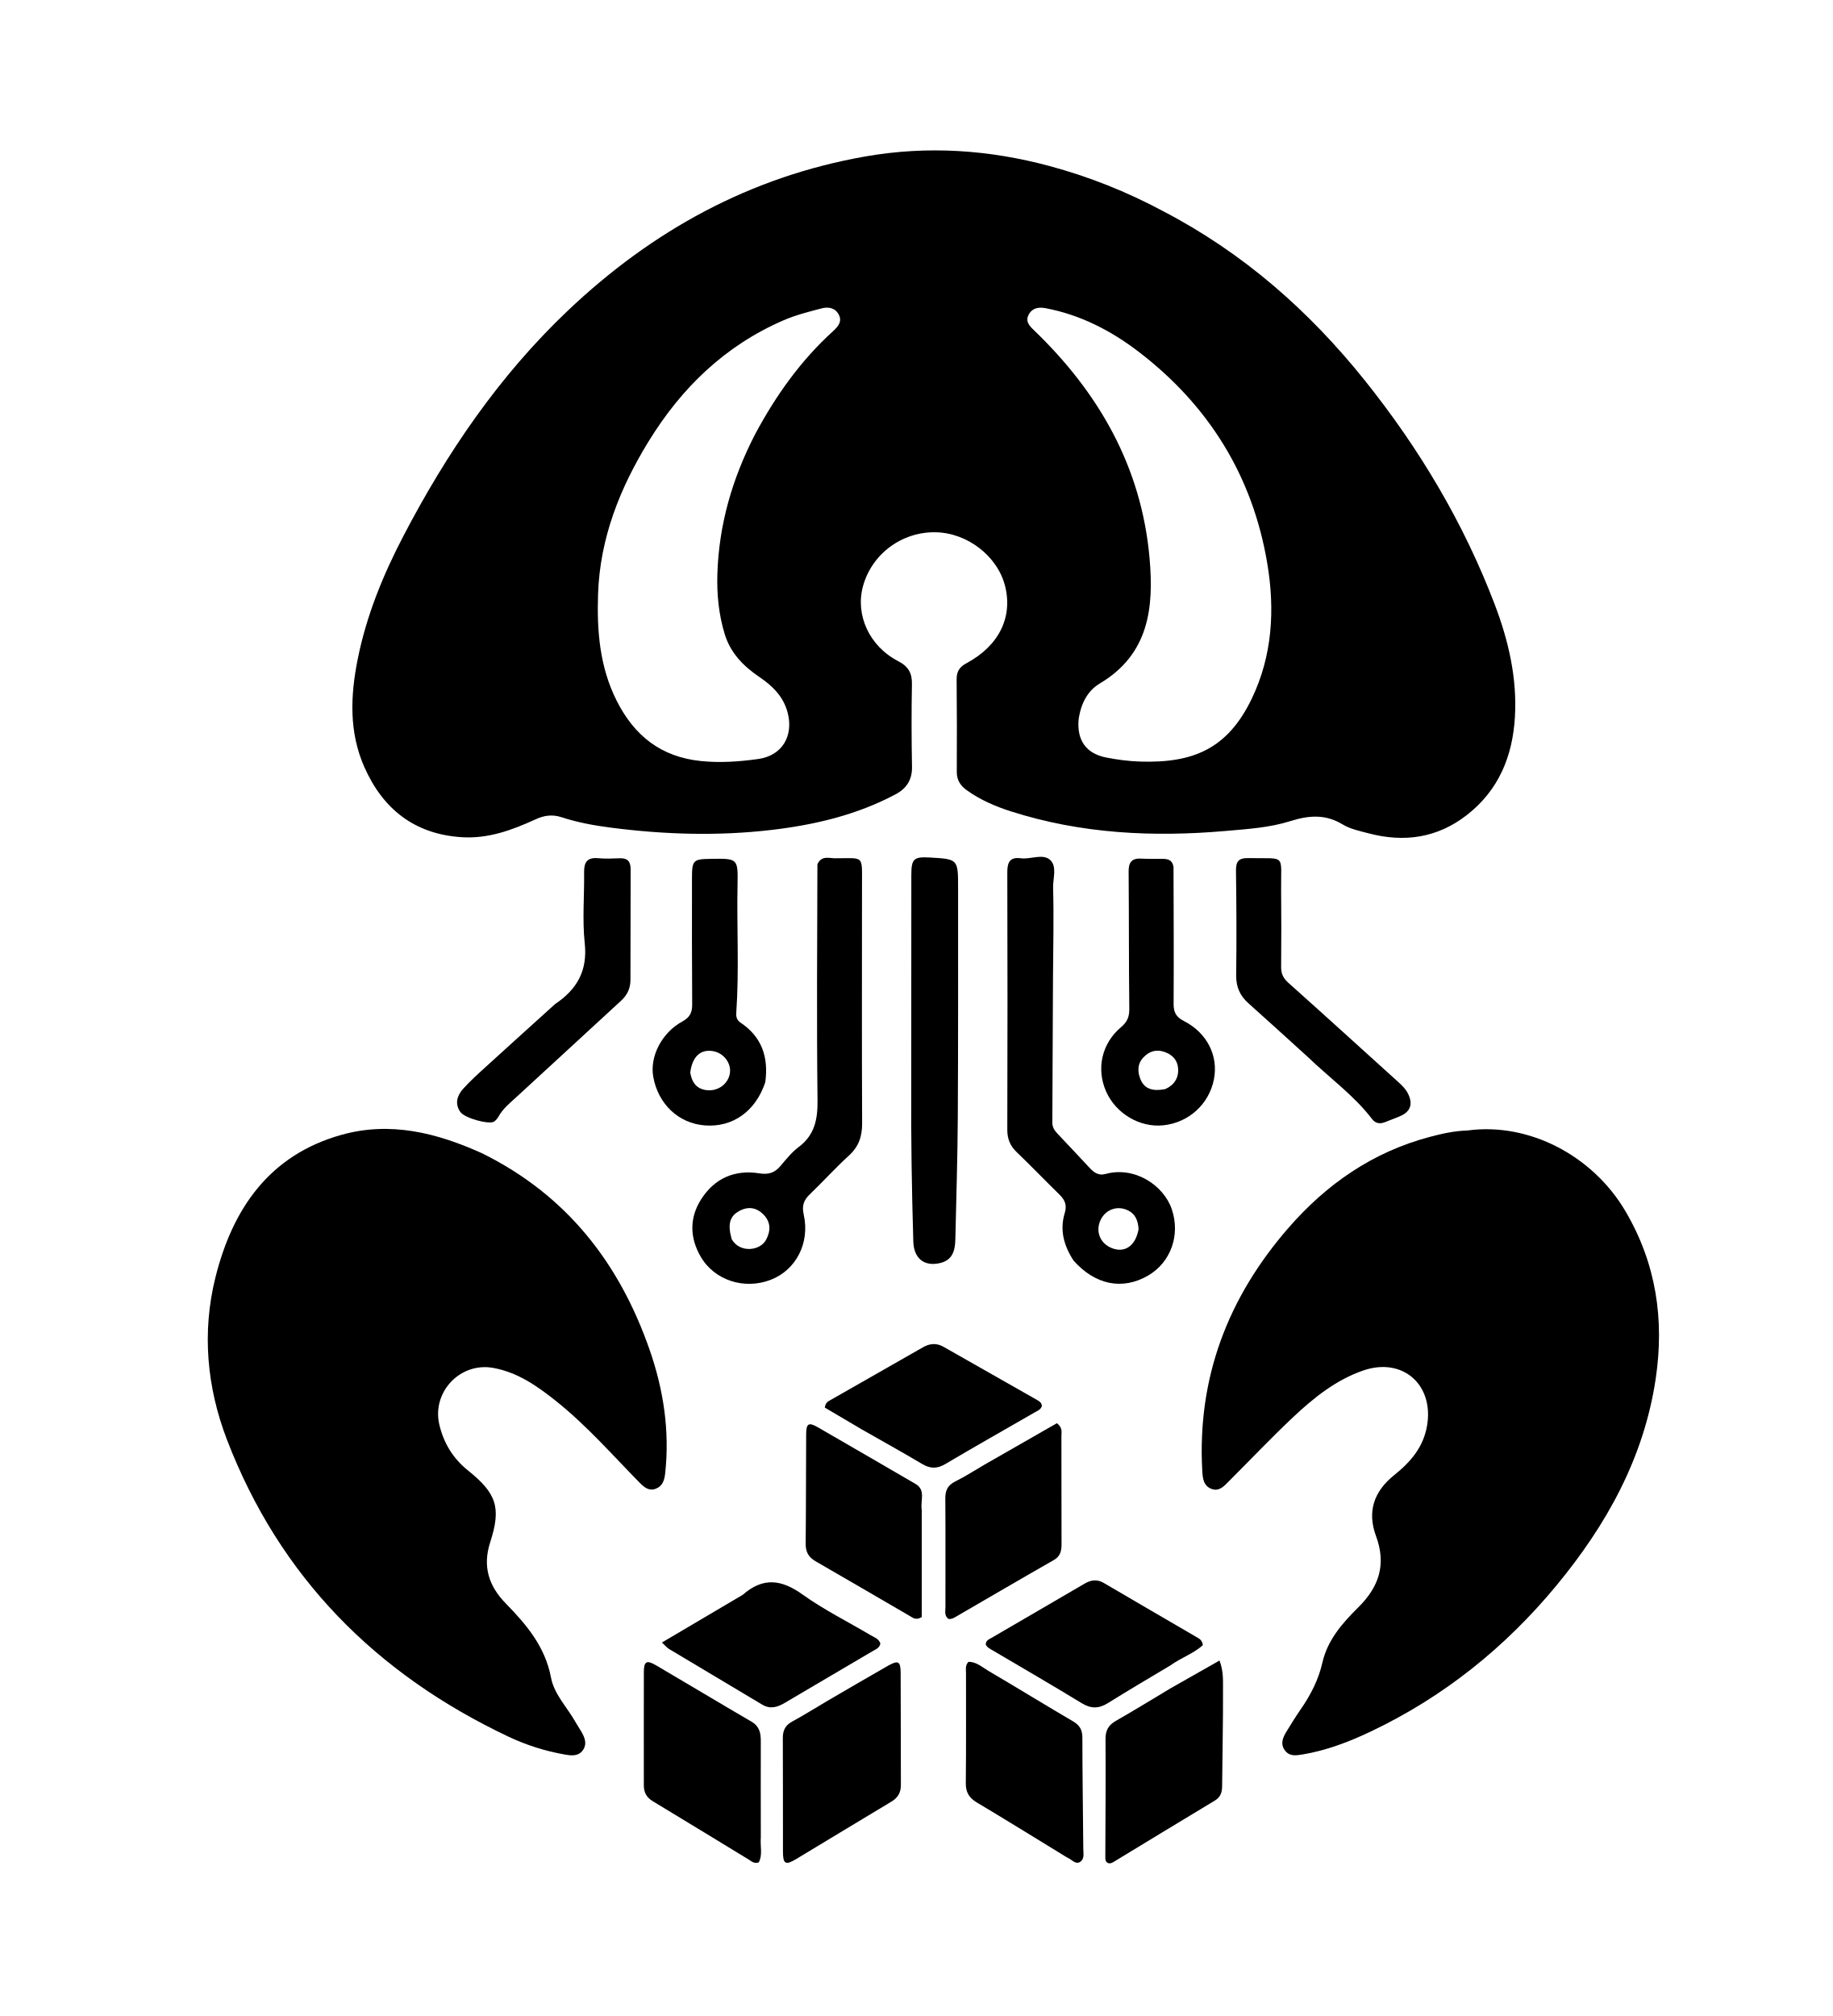
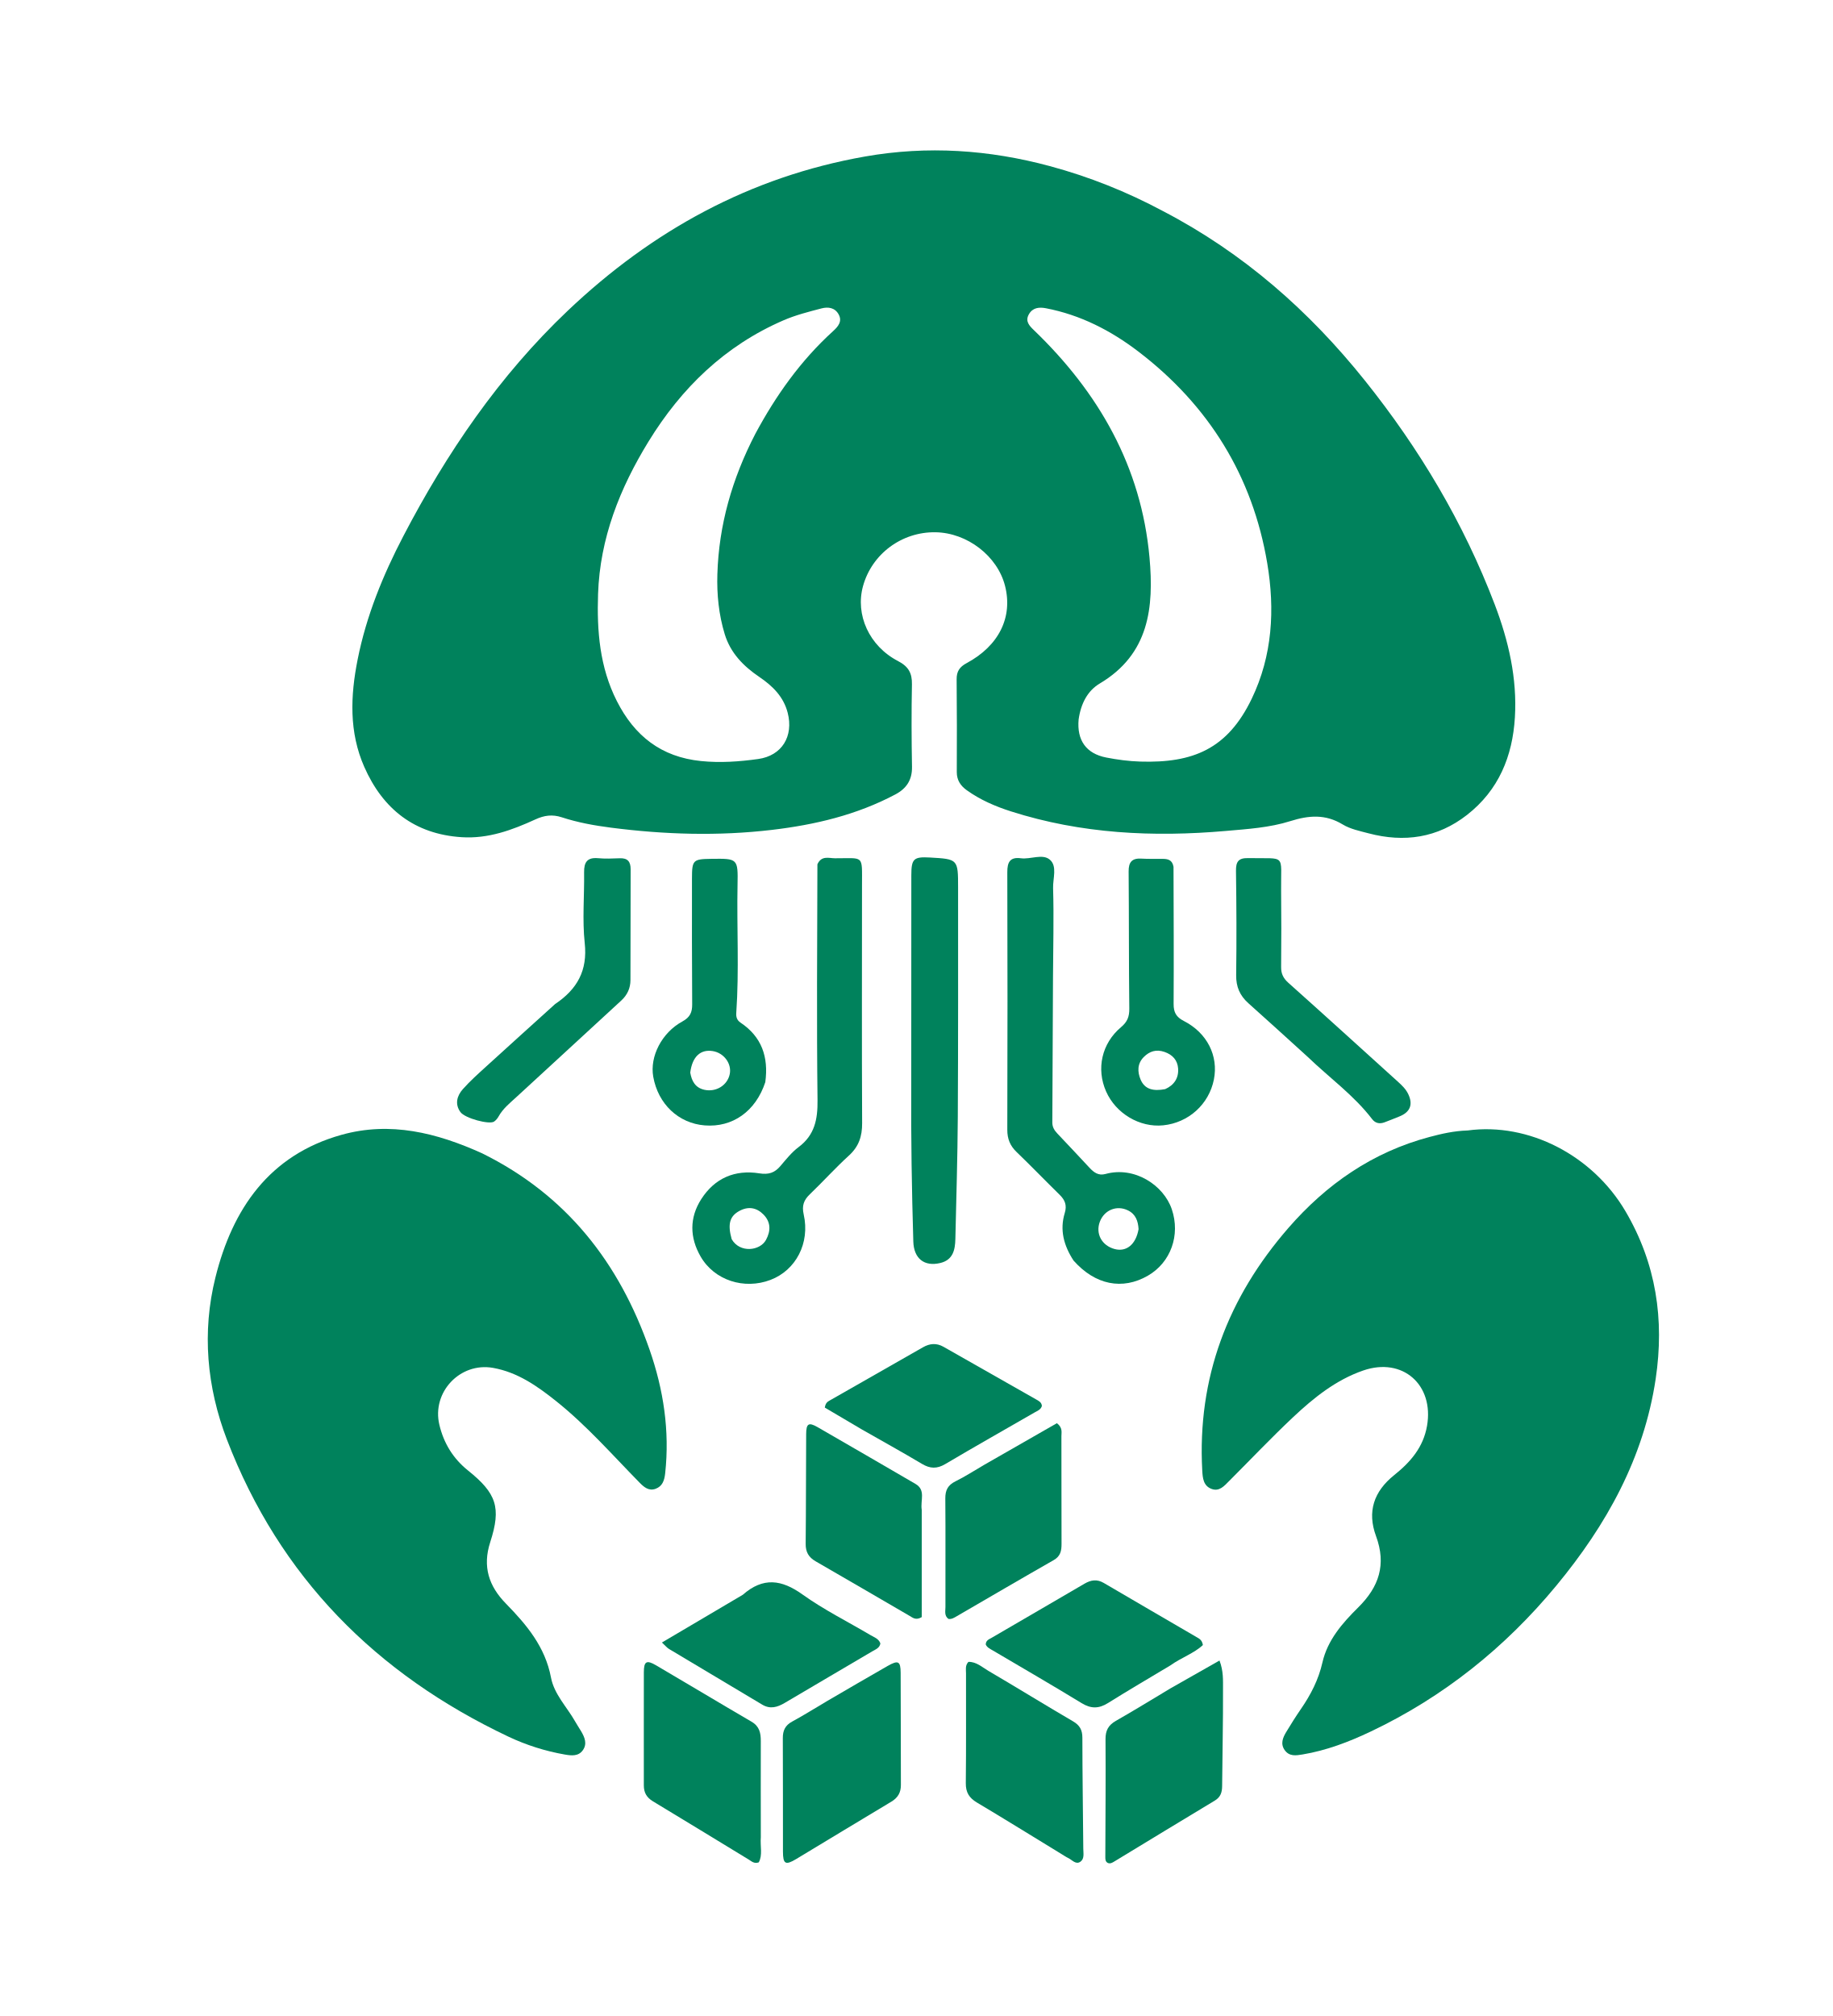
<svg xmlns="http://www.w3.org/2000/svg" version="1.1" id="Layer_1" x="0px" y="0px" width="100%" viewBox="0 0 800 880" enable-background="new 0 0 800 880" xml:space="preserve">
-   <path fill="#000000" opacity="1" stroke="none" d=" M507.73,92.191   C542.758,110.457 571.424,135.694 595.775,166.12   C619.58,195.863 638.857,228.219 652.442,263.851   C658.479,279.685 662.273,296.088 661.245,313.145   C660.223,330.109 654.18,344.928 640.343,355.721   C627.429,365.794 612.935,367.856 597.373,363.754   C593.517,362.738 589.398,361.896 586.067,359.874   C578.531,355.298 571.262,355.886 563.225,358.424   C554.177,361.282 544.599,361.88 535.14,362.709   C503.349,365.493 471.936,363.968 441.306,354.184   C434.485,352.005 427.885,349.167 421.995,344.941   C419.271,342.987 417.619,340.549 417.634,336.997   C417.693,323.504 417.708,310.01 417.568,296.518   C417.532,293.065 418.865,291.104 421.903,289.476   C436.048,281.894 442.16,269.403 438.696,255.742   C435.399,242.736 422.214,232.561 408.366,232.336   C393.614,232.096 380.572,241.785 376.695,255.865   C373.263,268.333 379.367,282.005 391.995,288.565   C396.548,290.929 398.148,293.804 398.054,298.719   C397.824,310.714 397.862,322.72 398.085,334.716   C398.192,340.451 395.657,344.207 390.831,346.768   C373.951,355.728 355.739,360.036 336.917,362.254   C313.46,365.017 290.059,364.294 266.685,361.282   C259.407,360.344 252.176,359.038 245.221,356.759   C241.066,355.398 237.559,355.909 233.732,357.664   C223.539,362.34 213.099,366.176 201.562,365.445   C180.953,364.138 167.134,353.166 159.024,334.805   C152.314,319.613 152.931,303.777 156.128,287.774   C159.92,268.795 167.142,251.116 176.011,234.098   C194.992,197.68 217.903,164.024 247.837,135.613   C284.602,100.719 327.368,77.135 377.67,68.302   C404.831,63.533 431.708,65.34 458.28,72.517   C475.401,77.141 491.77,83.647 507.73,92.191  M470.811,314.083   C470.004,323.096 474.067,328.937 482.845,330.662   C487.73,331.622 492.736,332.28 497.707,332.434   C520.72,333.144 535.795,326.973 546.37,305.012   C555.453,286.148 556.52,265.995 553.154,245.902   C546.769,207.779 527.575,176.892 496.885,153.449   C484.902,144.295 471.551,137.419 456.489,134.546   C453.537,133.983 450.727,134.272 449.076,137.233   C447.404,140.233 449.269,142.167 451.298,144.119   C479.606,171.357 498.163,203.668 501.754,243.368   C503.72,265.102 501.623,285.524 480.042,298.356   C474.805,301.47 471.806,306.984 470.811,314.083  M329.727,189.314   C338.691,172.616 349.535,157.347 363.64,144.539   C365.809,142.569 367.789,140.284 366.029,137.166   C364.404,134.286 361.514,133.856 358.58,134.623   C352.951,136.096 347.315,137.514 341.929,139.85   C316.389,150.923 297.421,169.351 283.061,192.752   C270.538,213.161 261.868,234.963 261.05,259.297   C260.508,275.421 261.753,291.198 269.222,305.965   C276.935,321.214 288.591,330.45 306.034,332.208   C314.443,333.056 322.709,332.457 330.913,331.319   C341.34,329.873 346.44,321.37 343.831,311.163   C342.02,304.077 337.202,299.397 331.426,295.482   C324.502,290.788 318.864,285.063 316.345,276.83   C313.737,268.307 312.862,259.495 313.127,250.679   C313.772,229.21 319.521,209.021 329.727,189.314  z" />
-   <path fill="#000000" opacity="1" stroke="none" d=" M210.442,503.432   C247.315,521.655 270.317,551.238 283.528,589.123   C289.629,606.62 292.365,624.554 290.348,643.102   C290.017,646.149 289.198,648.752 286.168,649.87   C283.191,650.969 281.061,649.108 279.156,647.167   C267.261,635.047 256.052,622.211 242.719,611.581   C234.494,605.023 225.924,598.988 215.195,597.086   C200.834,594.54 188.393,607.696 191.781,621.933   C193.693,629.968 197.764,636.645 204.262,641.86   C216.682,651.828 218.892,658.008 213.989,673.137   C210.513,683.86 213.396,692.388 220.839,699.992   C229.884,709.232 237.974,718.884 240.5,732.248   C241.883,739.564 247.429,745.056 251.032,751.407   C251.853,752.855 252.776,754.244 253.631,755.673   C255.236,758.354 256.427,761.245 254.355,764.057   C252.422,766.683 249.464,766.379 246.56,765.872   C237.976,764.373 229.7,761.742 221.88,758.04   C164.171,730.715 122.057,688.404 99.029,628.336   C90.256,605.451 88.103,581.418 94.029,557.623   C101.47,527.739 117.484,504.193 149.044,495.366   C170.328,489.414 190.551,494.424 210.442,503.432  z" />
-   <path fill="#000000" opacity="1" stroke="none" d=" M640.615,493.46   C667.304,489.861 695.193,504.364 709.508,528.717   C722.906,551.511 726.558,575.966 722.703,601.847   C717.554,636.415 701.184,665.709 679.348,692.118   C656.996,719.151 630.089,740.754 598.254,755.86   C588.768,760.361 578.969,764.106 568.521,765.843   C565.649,766.32 562.78,766.75 560.787,763.974   C558.808,761.218 559.927,758.526 561.427,756.036   C563.488,752.612 565.623,749.224 567.887,745.932   C572.166,739.708 575.53,733.197 577.233,725.683   C579.448,715.911 585.968,708.461 592.833,701.679   C601.943,692.679 605.207,682.94 600.619,670.489   C596.713,659.89 599.624,651.059 608.572,643.888   C615.665,638.204 621.245,631.799 622.888,622.43   C626.035,604.468 612.232,592.284 595.018,598.239   C583.117,602.356 573.453,610.135 564.456,618.593   C554.869,627.606 545.812,637.18 536.499,646.486   C534.383,648.6 532.246,651.214 528.807,649.913   C525.277,648.579 524.961,645.212 524.783,641.974   C522.545,601.437 535.968,566.4 562.338,536.056   C578.996,516.888 599.141,502.9 623.957,496.301   C629.262,494.891 634.626,493.649 640.615,493.46  z" />
-   <path fill="#000000" opacity="1" stroke="none" d=" M468.599,550.247   C464.3,543.653 462.516,536.847 464.751,529.527   C465.785,526.14 464.89,523.845 462.544,521.546   C456.24,515.367 450.116,509.002 443.755,502.884   C440.911,500.148 439.673,497.143 439.684,493.166   C439.787,455.688 439.807,418.21 439.685,380.733   C439.67,376.301 440.881,374.021 445.609,374.639   C449.88,375.196 455.025,372.535 458.237,375.244   C461.584,378.067 459.547,383.465 459.669,387.635   C460.05,400.599 459.687,413.584 459.628,426.561   C459.532,447.699 459.462,468.838 459.336,489.976   C459.324,491.997 460.238,493.428 461.54,494.802   C466.234,499.757 470.914,504.727 475.556,509.731   C477.466,511.79 479.497,513.295 482.535,512.453   C495.186,508.948 507.936,517.326 511.492,527.867   C515.295,539.136 511.046,551.085 501.022,556.86   C489.937,563.245 478.049,560.911 468.599,550.247  M496.982,536.538   C496.771,533.04 495.752,529.998 492.321,528.329   C487.451,525.961 482.016,528.164 480.079,533.288   C478.1,538.524 480.948,543.754 486.58,545.225   C491.595,546.535 495.768,543.361 496.982,536.538  z" />
-   <path fill="#000000" opacity="1" stroke="none" d=" M356.795,377.276   C358.57,373.325 361.812,374.631 364.407,374.641   C377.277,374.689 376.261,372.901 376.262,386.3   C376.262,420.965 376.142,455.63 376.315,490.293   C376.344,496.051 374.859,500.494 370.534,504.428   C364.624,509.805 359.262,515.78 353.489,521.314   C350.825,523.867 349.949,526.308 350.812,530.13   C353.632,542.617 347.402,554.466 336.313,558.687   C324.836,563.055 311.827,558.902 305.823,548.503   C301.051,540.239 300.863,531.586 306.099,523.426   C311.989,514.246 320.794,510.488 331.432,512.173   C335.489,512.815 338.095,511.959 340.603,509.031   C343.092,506.123 345.523,503.011 348.548,500.749   C355.594,495.482 356.946,488.662 356.847,480.237   C356.444,446.078 356.706,411.911 356.795,377.276  M319.367,540.886   C322.84,547.055 331.733,546.092 334.369,541.197   C336.488,537.262 336.474,533.436 333.266,530.16   C330.272,527.103 326.635,526.474 322.763,528.566   C318.566,530.835 317.51,534.236 319.367,540.886  z" />
-   <path fill="#000000" opacity="1" stroke="none" d=" M397.758,474   C397.767,443.016 397.771,412.532 397.79,382.048   C397.795,374.857 398.814,373.909 405.898,374.311   C418.148,375.007 418.199,375.007 418.199,387.455   C418.199,420.771 418.266,454.087 418.075,487.402   C417.973,505.218 417.413,523.032 417.013,540.846   C416.907,545.579 415.98,549.961 410.475,551.299   C403.426,553.012 398.875,549.348 398.656,541.938   C397.991,519.463 397.612,496.985 397.758,474  z" />
-   <path fill="#000000" opacity="1" stroke="none" d=" M360.752,742.683   C369.855,737.399 378.604,732.232 387.437,727.211   C392.079,724.572 393.099,725.096 393.129,730.152   C393.226,746.481 393.161,762.811 393.234,779.141   C393.249,782.488 391.917,784.739 389.029,786.464   C375.158,794.748 361.371,803.174 347.52,811.493   C342.855,814.295 341.771,813.685 341.756,808.232   C341.709,791.736 341.8,775.239 341.697,758.743   C341.677,755.373 342.74,753.12 345.787,751.471   C350.764,748.776 355.56,745.748 360.752,742.683  z" />
-   <path fill="#000000" opacity="1" stroke="none" d=" M332.094,801.948   C331.761,805.978 332.96,809.696 331.201,812.931   C329.163,813.654 328.034,812.451 326.8,811.702   C312.861,803.229 298.959,794.694 284.985,786.278   C282.253,784.633 281.025,782.475 281.03,779.344   C281.055,762.871 280.981,746.398 281.036,729.926   C281.052,725.172 282.219,724.493 286.357,726.917   C300.29,735.08 314.119,743.419 328.069,751.551   C331.506,753.554 332.098,756.473 332.086,759.991   C332.041,773.813 332.083,787.635 332.094,801.948  z" />
-   <path fill="#000000" opacity="1" stroke="none" d=" M510.988,736.94   C518.182,732.856 525.056,728.951 532.303,724.835   C534.078,729.453 533.824,733.484 533.84,737.328   C533.899,751.443 533.563,765.558 533.453,779.675   C533.432,782.37 532.769,784.459 530.291,785.951   C515.61,794.786 500.976,803.699 486.331,812.592   C485.462,813.12 484.612,813.631 483.539,813.19   C482.481,812.616 482.463,811.586 482.466,810.59   C482.515,793.45 482.68,776.309 482.555,759.17   C482.528,755.349 483.803,753.03 487.089,751.158   C495.037,746.633 502.819,741.818 510.988,736.94  z" />
-   <path fill="#000000" opacity="1" stroke="none" d=" M462.989,809.093   C450.595,801.522 438.564,794.059 426.406,786.81   C423.034,784.799 421.525,782.388 421.57,778.364   C421.749,762.373 421.629,746.378 421.662,730.385   C421.666,728.776 421.216,727.029 422.707,725.421   C426.143,725.317 428.693,727.742 431.44,729.351   C443.796,736.589 455.97,744.14 468.34,751.353   C471.329,753.097 472.447,755.132 472.451,758.535   C472.467,774.686 472.714,790.837 472.852,806.988   C472.869,808.956 473.408,811.333 471.643,812.614   C469.608,814.091 468.017,811.879 466.312,811.064   C465.264,810.564 464.304,809.882 462.989,809.093  z" />
-   <path fill="#000000" opacity="1" stroke="none" d=" M334.05,472.365   C329.852,485.123 319.751,492.207 307.625,491.249   C296.146,490.342 287.243,481.919 285.131,469.966   C283.585,461.21 288.805,450.792 297.853,445.881   C301.21,444.059 302.159,441.888 302.135,438.375   C302.011,420.074 302.02,401.771 302.044,383.469   C302.054,375.386 302.498,375 310.469,374.891   C322.03,374.732 322.16,374.735 321.932,386.276   C321.565,404.901 322.67,423.54 321.378,442.153   C321.254,443.949 321.665,445.333 323.276,446.411   C332.436,452.543 335.54,461.296 334.05,472.365  M301.287,468.202   C301.927,471.882 303.46,474.829 307.488,475.707   C312.58,476.817 317.531,473.739 318.528,468.852   C319.463,464.27 315.974,459.569 311.069,458.801   C305.804,457.977 302.193,461.148 301.287,468.202  z" />
-   <path fill="#000000" opacity="1" stroke="none" d=" M402.333,659.058   C402.333,675.137 402.333,690.726 402.333,705.881   C399.778,707.423 398.411,706.141 397.042,705.348   C383.367,697.424 369.746,689.409 356.042,681.538   C352.951,679.763 351.633,677.467 351.671,673.871   C351.841,657.897 351.783,641.92 351.887,625.945   C351.916,621.396 352.97,620.721 356.851,622.948   C371.131,631.142 385.334,639.47 399.58,647.724   C404.235,650.42 401.673,654.89 402.333,659.058  z" />
-   <path fill="#000000" opacity="1" stroke="none" d=" M429.496,639.47   C440.424,633.206 451.04,627.129 461.337,621.235   C463.939,623.247 463.296,625.226 463.302,626.945   C463.354,642.592 463.294,658.239 463.358,673.886   C463.37,676.895 462.929,679.292 459.953,680.99   C445.79,689.071 431.72,697.315 417.617,705.5   C416.476,706.162 415.356,706.898 413.973,706.661   C412.099,705.236 412.683,703.255 412.679,701.529   C412.642,685.715 412.765,669.901 412.627,654.088   C412.596,650.459 413.762,648.236 417.062,646.612   C421.233,644.559 425.154,641.999 429.496,639.47  z" />
-   <path fill="#000000" opacity="1" stroke="none" d=" M512.234,378.381   C512.298,398.654 512.392,418.464 512.278,438.272   C512.257,441.892 513.41,443.967 516.724,445.658   C526.928,450.865 531.905,460.906 529.86,471.21   C527.714,482.026 518.785,490.092 507.716,491.215   C497.467,492.254 487.039,486.052 482.788,476.389   C478.463,466.56 480.865,455.473 489.337,448.361   C492.074,446.064 492.974,443.79 492.934,440.296   C492.706,420.322 492.81,400.345 492.642,380.371   C492.607,376.283 494.141,374.551 498.223,374.795   C501.376,374.983 504.547,374.857 507.709,374.906   C509.836,374.939 511.722,375.39 512.234,378.381  M508.578,475.419   C512.509,473.681 514.55,470.556 514.242,466.374   C513.978,462.805 511.837,460.386 508.28,459.166   C504.669,457.927 501.737,458.888 499.22,461.433   C496.394,464.29 496.456,467.847 497.841,471.181   C499.668,475.576 503.489,476.386 508.578,475.419  z" />
-   <path fill="#000000" opacity="1" stroke="none" d=" M510.884,726.951   C501.596,732.536 492.54,737.805 483.671,743.371   C479.666,745.885 476.244,745.943 472.146,743.44   C459.377,735.643 446.422,728.15 433.537,720.542   C432.262,719.789 430.851,719.196 430.273,717.82   C430.333,715.982 431.757,715.55 432.851,714.911   C446.347,707.03 459.875,699.205 473.359,691.304   C476.172,689.656 478.816,689.226 481.782,690.968   C495.401,698.968 509.069,706.885 522.709,714.849   C523.706,715.431 524.73,716.054 525.051,718.083   C521.18,721.708 515.693,723.509 510.884,726.951  z" />
-   <path fill="#000000" opacity="1" stroke="none" d=" M324.203,696.146   C333.137,688.304 341.201,689.494 350.293,696.006   C359.593,702.667 369.972,707.818 379.852,713.675   C381.518,714.662 383.573,715.269 384.284,717.38   C383.938,719.392 382.201,719.965 380.83,720.776   C368.081,728.318 355.281,735.771 342.541,743.327   C339.322,745.236 336.181,746.163 332.706,744.087   C319.129,735.976 305.539,727.889 291.976,719.757   C291.164,719.271 290.542,718.468 288.923,716.973   C300.905,709.898 312.395,703.113 324.203,696.146  z" />
-   <path fill="#000000" opacity="1" stroke="none" d=" M376.129,623.927   C370.444,620.568 365.071,617.399 360.018,614.419   C360.362,612.38 361.224,611.863 362.1,611.363   C375.693,603.608 389.289,595.858 402.88,588.097   C405.851,586.401 408.783,586.145 411.868,587.905   C425.317,595.579 438.798,603.197 452.255,610.857   C453.385,611.5 454.665,612.089 454.777,613.716   C454.316,615.349 452.802,615.852 451.535,616.583   C438.555,624.071 425.504,631.44 412.61,639.073   C408.987,641.218 405.998,641.121 402.448,639.004   C393.87,633.889 385.121,629.061 376.129,623.927  z" />
-   <path fill="#000000" opacity="1" stroke="none" d=" M242.299,438.279   C252.006,431.763 256.522,423.593 255.23,411.675   C254.125,401.478 255.108,391.064 254.958,380.75   C254.895,376.375 256.324,374.183 261.038,374.609   C264.175,374.892 267.361,374.765 270.517,374.639   C273.965,374.501 275.282,376.119 275.27,379.441   C275.209,395.582 275.261,411.723 275.19,427.864   C275.175,431.324 273.83,434.303 271.219,436.705   C255.913,450.777 240.65,464.895 225.328,478.951   C222.507,481.539 219.518,483.925 217.617,487.363   C217.149,488.21 216.454,489.032 215.664,489.58   C213.627,490.995 202.953,488.165 200.975,485.431   C198.439,481.927 199.473,478.289 202.061,475.385   C205.15,471.919 208.639,468.794 212.078,465.656   C222.032,456.574 232.047,447.56 242.299,438.279  z" />
-   <path fill="#000000" opacity="1" stroke="none" d=" M570.743,461.279   C561.963,453.335 553.506,445.564 544.928,437.928   C541.194,434.604 539.515,430.756 539.583,425.652   C539.783,410.507 539.721,395.356 539.502,380.211   C539.443,376.196 540.513,374.482 544.787,374.568   C561.699,374.911 559.024,372.369 559.2,388.669   C559.321,399.821 559.307,410.975 559.205,422.127   C559.179,425.036 560.154,427.028 562.351,428.992   C578.359,443.298 594.24,457.747 610.16,472.153   C611.892,473.72 613.586,475.319 614.634,477.465   C616.887,482.078 615.586,485.447 610.812,487.347   C608.648,488.209 606.498,489.107 604.314,489.912   C602.23,490.681 600.327,490.332 598.937,488.515   C590.982,478.111 580.328,470.504 570.743,461.279  z" />
+   <path fill="#00825c" opacity="1" stroke="none" d=" M507.73,92.191   C542.758,110.457 571.424,135.694 595.775,166.12   C619.58,195.863 638.857,228.219 652.442,263.851   C658.479,279.685 662.273,296.088 661.245,313.145   C660.223,330.109 654.18,344.928 640.343,355.721   C627.429,365.794 612.935,367.856 597.373,363.754   C593.517,362.738 589.398,361.896 586.067,359.874   C578.531,355.298 571.262,355.886 563.225,358.424   C554.177,361.282 544.599,361.88 535.14,362.709   C503.349,365.493 471.936,363.968 441.306,354.184   C434.485,352.005 427.885,349.167 421.995,344.941   C419.271,342.987 417.619,340.549 417.634,336.997   C417.693,323.504 417.708,310.01 417.568,296.518   C417.532,293.065 418.865,291.104 421.903,289.476   C436.048,281.894 442.16,269.403 438.696,255.742   C435.399,242.736 422.214,232.561 408.366,232.336   C393.614,232.096 380.572,241.785 376.695,255.865   C373.263,268.333 379.367,282.005 391.995,288.565   C396.548,290.929 398.148,293.804 398.054,298.719   C397.824,310.714 397.862,322.72 398.085,334.716   C398.192,340.451 395.657,344.207 390.831,346.768   C373.951,355.728 355.739,360.036 336.917,362.254   C313.46,365.017 290.059,364.294 266.685,361.282   C259.407,360.344 252.176,359.038 245.221,356.759   C241.066,355.398 237.559,355.909 233.732,357.664   C223.539,362.34 213.099,366.176 201.562,365.445   C180.953,364.138 167.134,353.166 159.024,334.805   C152.314,319.613 152.931,303.777 156.128,287.774   C159.92,268.795 167.142,251.116 176.011,234.098   C194.992,197.68 217.903,164.024 247.837,135.613   C284.602,100.719 327.368,77.135 377.67,68.302   C404.831,63.533 431.708,65.34 458.28,72.517   C475.401,77.141 491.77,83.647 507.73,92.191  M470.811,314.083   C470.004,323.096 474.067,328.937 482.845,330.662   C487.73,331.622 492.736,332.28 497.707,332.434   C520.72,333.144 535.795,326.973 546.37,305.012   C555.453,286.148 556.52,265.995 553.154,245.902   C546.769,207.779 527.575,176.892 496.885,153.449   C484.902,144.295 471.551,137.419 456.489,134.546   C453.537,133.983 450.727,134.272 449.076,137.233   C447.404,140.233 449.269,142.167 451.298,144.119   C479.606,171.357 498.163,203.668 501.754,243.368   C503.72,265.102 501.623,285.524 480.042,298.356   C474.805,301.47 471.806,306.984 470.811,314.083  M329.727,189.314   C338.691,172.616 349.535,157.347 363.64,144.539   C365.809,142.569 367.789,140.284 366.029,137.166   C364.404,134.286 361.514,133.856 358.58,134.623   C352.951,136.096 347.315,137.514 341.929,139.85   C316.389,150.923 297.421,169.351 283.061,192.752   C270.538,213.161 261.868,234.963 261.05,259.297   C260.508,275.421 261.753,291.198 269.222,305.965   C276.935,321.214 288.591,330.45 306.034,332.208   C314.443,333.056 322.709,332.457 330.913,331.319   C341.34,329.873 346.44,321.37 343.831,311.163   C342.02,304.077 337.202,299.397 331.426,295.482   C324.502,290.788 318.864,285.063 316.345,276.83   C313.737,268.307 312.862,259.495 313.127,250.679   C313.772,229.21 319.521,209.021 329.727,189.314  z" />
+   <path fill="#00825c" opacity="1" stroke="none" d=" M210.442,503.432   C247.315,521.655 270.317,551.238 283.528,589.123   C289.629,606.62 292.365,624.554 290.348,643.102   C290.017,646.149 289.198,648.752 286.168,649.87   C283.191,650.969 281.061,649.108 279.156,647.167   C267.261,635.047 256.052,622.211 242.719,611.581   C234.494,605.023 225.924,598.988 215.195,597.086   C200.834,594.54 188.393,607.696 191.781,621.933   C193.693,629.968 197.764,636.645 204.262,641.86   C216.682,651.828 218.892,658.008 213.989,673.137   C210.513,683.86 213.396,692.388 220.839,699.992   C229.884,709.232 237.974,718.884 240.5,732.248   C241.883,739.564 247.429,745.056 251.032,751.407   C251.853,752.855 252.776,754.244 253.631,755.673   C255.236,758.354 256.427,761.245 254.355,764.057   C252.422,766.683 249.464,766.379 246.56,765.872   C237.976,764.373 229.7,761.742 221.88,758.04   C164.171,730.715 122.057,688.404 99.029,628.336   C90.256,605.451 88.103,581.418 94.029,557.623   C101.47,527.739 117.484,504.193 149.044,495.366   C170.328,489.414 190.551,494.424 210.442,503.432  z" />
+   <path fill="#00825c" opacity="1" stroke="none" d=" M640.615,493.46   C667.304,489.861 695.193,504.364 709.508,528.717   C722.906,551.511 726.558,575.966 722.703,601.847   C717.554,636.415 701.184,665.709 679.348,692.118   C656.996,719.151 630.089,740.754 598.254,755.86   C588.768,760.361 578.969,764.106 568.521,765.843   C565.649,766.32 562.78,766.75 560.787,763.974   C558.808,761.218 559.927,758.526 561.427,756.036   C563.488,752.612 565.623,749.224 567.887,745.932   C572.166,739.708 575.53,733.197 577.233,725.683   C579.448,715.911 585.968,708.461 592.833,701.679   C601.943,692.679 605.207,682.94 600.619,670.489   C596.713,659.89 599.624,651.059 608.572,643.888   C615.665,638.204 621.245,631.799 622.888,622.43   C626.035,604.468 612.232,592.284 595.018,598.239   C583.117,602.356 573.453,610.135 564.456,618.593   C554.869,627.606 545.812,637.18 536.499,646.486   C534.383,648.6 532.246,651.214 528.807,649.913   C525.277,648.579 524.961,645.212 524.783,641.974   C522.545,601.437 535.968,566.4 562.338,536.056   C578.996,516.888 599.141,502.9 623.957,496.301   C629.262,494.891 634.626,493.649 640.615,493.46  z" />
+   <path fill="#00825c" opacity="1" stroke="none" d=" M468.599,550.247   C464.3,543.653 462.516,536.847 464.751,529.527   C465.785,526.14 464.89,523.845 462.544,521.546   C456.24,515.367 450.116,509.002 443.755,502.884   C440.911,500.148 439.673,497.143 439.684,493.166   C439.787,455.688 439.807,418.21 439.685,380.733   C439.67,376.301 440.881,374.021 445.609,374.639   C449.88,375.196 455.025,372.535 458.237,375.244   C461.584,378.067 459.547,383.465 459.669,387.635   C460.05,400.599 459.687,413.584 459.628,426.561   C459.532,447.699 459.462,468.838 459.336,489.976   C459.324,491.997 460.238,493.428 461.54,494.802   C466.234,499.757 470.914,504.727 475.556,509.731   C477.466,511.79 479.497,513.295 482.535,512.453   C495.186,508.948 507.936,517.326 511.492,527.867   C515.295,539.136 511.046,551.085 501.022,556.86   C489.937,563.245 478.049,560.911 468.599,550.247  M496.982,536.538   C496.771,533.04 495.752,529.998 492.321,528.329   C487.451,525.961 482.016,528.164 480.079,533.288   C478.1,538.524 480.948,543.754 486.58,545.225   C491.595,546.535 495.768,543.361 496.982,536.538  z" />
+   <path fill="#00825c" opacity="1" stroke="none" d=" M356.795,377.276   C358.57,373.325 361.812,374.631 364.407,374.641   C377.277,374.689 376.261,372.901 376.262,386.3   C376.262,420.965 376.142,455.63 376.315,490.293   C376.344,496.051 374.859,500.494 370.534,504.428   C364.624,509.805 359.262,515.78 353.489,521.314   C350.825,523.867 349.949,526.308 350.812,530.13   C353.632,542.617 347.402,554.466 336.313,558.687   C324.836,563.055 311.827,558.902 305.823,548.503   C301.051,540.239 300.863,531.586 306.099,523.426   C311.989,514.246 320.794,510.488 331.432,512.173   C335.489,512.815 338.095,511.959 340.603,509.031   C343.092,506.123 345.523,503.011 348.548,500.749   C355.594,495.482 356.946,488.662 356.847,480.237   C356.444,446.078 356.706,411.911 356.795,377.276  M319.367,540.886   C322.84,547.055 331.733,546.092 334.369,541.197   C336.488,537.262 336.474,533.436 333.266,530.16   C330.272,527.103 326.635,526.474 322.763,528.566   C318.566,530.835 317.51,534.236 319.367,540.886  z" />
+   <path fill="#00825c" opacity="1" stroke="none" d=" M397.758,474   C397.767,443.016 397.771,412.532 397.79,382.048   C397.795,374.857 398.814,373.909 405.898,374.311   C418.148,375.007 418.199,375.007 418.199,387.455   C418.199,420.771 418.266,454.087 418.075,487.402   C417.973,505.218 417.413,523.032 417.013,540.846   C416.907,545.579 415.98,549.961 410.475,551.299   C403.426,553.012 398.875,549.348 398.656,541.938   C397.991,519.463 397.612,496.985 397.758,474  z" />
+   <path fill="#00825c" opacity="1" stroke="none" d=" M360.752,742.683   C369.855,737.399 378.604,732.232 387.437,727.211   C392.079,724.572 393.099,725.096 393.129,730.152   C393.226,746.481 393.161,762.811 393.234,779.141   C393.249,782.488 391.917,784.739 389.029,786.464   C375.158,794.748 361.371,803.174 347.52,811.493   C342.855,814.295 341.771,813.685 341.756,808.232   C341.709,791.736 341.8,775.239 341.697,758.743   C341.677,755.373 342.74,753.12 345.787,751.471   C350.764,748.776 355.56,745.748 360.752,742.683  z" />
+   <path fill="#00825c" opacity="1" stroke="none" d=" M332.094,801.948   C331.761,805.978 332.96,809.696 331.201,812.931   C329.163,813.654 328.034,812.451 326.8,811.702   C312.861,803.229 298.959,794.694 284.985,786.278   C282.253,784.633 281.025,782.475 281.03,779.344   C281.055,762.871 280.981,746.398 281.036,729.926   C281.052,725.172 282.219,724.493 286.357,726.917   C300.29,735.08 314.119,743.419 328.069,751.551   C331.506,753.554 332.098,756.473 332.086,759.991   C332.041,773.813 332.083,787.635 332.094,801.948  z" />
+   <path fill="#00825c" opacity="1" stroke="none" d=" M510.988,736.94   C518.182,732.856 525.056,728.951 532.303,724.835   C534.078,729.453 533.824,733.484 533.84,737.328   C533.899,751.443 533.563,765.558 533.453,779.675   C533.432,782.37 532.769,784.459 530.291,785.951   C515.61,794.786 500.976,803.699 486.331,812.592   C485.462,813.12 484.612,813.631 483.539,813.19   C482.481,812.616 482.463,811.586 482.466,810.59   C482.515,793.45 482.68,776.309 482.555,759.17   C482.528,755.349 483.803,753.03 487.089,751.158   C495.037,746.633 502.819,741.818 510.988,736.94  z" />
+   <path fill="#00825c" opacity="1" stroke="none" d=" M462.989,809.093   C450.595,801.522 438.564,794.059 426.406,786.81   C423.034,784.799 421.525,782.388 421.57,778.364   C421.749,762.373 421.629,746.378 421.662,730.385   C421.666,728.776 421.216,727.029 422.707,725.421   C426.143,725.317 428.693,727.742 431.44,729.351   C443.796,736.589 455.97,744.14 468.34,751.353   C471.329,753.097 472.447,755.132 472.451,758.535   C472.467,774.686 472.714,790.837 472.852,806.988   C472.869,808.956 473.408,811.333 471.643,812.614   C469.608,814.091 468.017,811.879 466.312,811.064   C465.264,810.564 464.304,809.882 462.989,809.093  z" />
+   <path fill="#00825c" opacity="1" stroke="none" d=" M334.05,472.365   C329.852,485.123 319.751,492.207 307.625,491.249   C296.146,490.342 287.243,481.919 285.131,469.966   C283.585,461.21 288.805,450.792 297.853,445.881   C301.21,444.059 302.159,441.888 302.135,438.375   C302.011,420.074 302.02,401.771 302.044,383.469   C302.054,375.386 302.498,375 310.469,374.891   C322.03,374.732 322.16,374.735 321.932,386.276   C321.565,404.901 322.67,423.54 321.378,442.153   C321.254,443.949 321.665,445.333 323.276,446.411   C332.436,452.543 335.54,461.296 334.05,472.365  M301.287,468.202   C301.927,471.882 303.46,474.829 307.488,475.707   C312.58,476.817 317.531,473.739 318.528,468.852   C319.463,464.27 315.974,459.569 311.069,458.801   C305.804,457.977 302.193,461.148 301.287,468.202  z" />
+   <path fill="#00825c" opacity="1" stroke="none" d=" M402.333,659.058   C402.333,675.137 402.333,690.726 402.333,705.881   C399.778,707.423 398.411,706.141 397.042,705.348   C383.367,697.424 369.746,689.409 356.042,681.538   C352.951,679.763 351.633,677.467 351.671,673.871   C351.841,657.897 351.783,641.92 351.887,625.945   C351.916,621.396 352.97,620.721 356.851,622.948   C371.131,631.142 385.334,639.47 399.58,647.724   C404.235,650.42 401.673,654.89 402.333,659.058  z" />
+   <path fill="#00825c" opacity="1" stroke="none" d=" M429.496,639.47   C440.424,633.206 451.04,627.129 461.337,621.235   C463.939,623.247 463.296,625.226 463.302,626.945   C463.354,642.592 463.294,658.239 463.358,673.886   C463.37,676.895 462.929,679.292 459.953,680.99   C445.79,689.071 431.72,697.315 417.617,705.5   C416.476,706.162 415.356,706.898 413.973,706.661   C412.099,705.236 412.683,703.255 412.679,701.529   C412.642,685.715 412.765,669.901 412.627,654.088   C412.596,650.459 413.762,648.236 417.062,646.612   C421.233,644.559 425.154,641.999 429.496,639.47  z" />
+   <path fill="#00825c" opacity="1" stroke="none" d=" M512.234,378.381   C512.298,398.654 512.392,418.464 512.278,438.272   C512.257,441.892 513.41,443.967 516.724,445.658   C526.928,450.865 531.905,460.906 529.86,471.21   C527.714,482.026 518.785,490.092 507.716,491.215   C497.467,492.254 487.039,486.052 482.788,476.389   C478.463,466.56 480.865,455.473 489.337,448.361   C492.074,446.064 492.974,443.79 492.934,440.296   C492.706,420.322 492.81,400.345 492.642,380.371   C492.607,376.283 494.141,374.551 498.223,374.795   C501.376,374.983 504.547,374.857 507.709,374.906   C509.836,374.939 511.722,375.39 512.234,378.381  M508.578,475.419   C512.509,473.681 514.55,470.556 514.242,466.374   C513.978,462.805 511.837,460.386 508.28,459.166   C504.669,457.927 501.737,458.888 499.22,461.433   C496.394,464.29 496.456,467.847 497.841,471.181   C499.668,475.576 503.489,476.386 508.578,475.419  z" />
+   <path fill="#00825c" opacity="1" stroke="none" d=" M510.884,726.951   C501.596,732.536 492.54,737.805 483.671,743.371   C479.666,745.885 476.244,745.943 472.146,743.44   C459.377,735.643 446.422,728.15 433.537,720.542   C432.262,719.789 430.851,719.196 430.273,717.82   C430.333,715.982 431.757,715.55 432.851,714.911   C446.347,707.03 459.875,699.205 473.359,691.304   C476.172,689.656 478.816,689.226 481.782,690.968   C495.401,698.968 509.069,706.885 522.709,714.849   C523.706,715.431 524.73,716.054 525.051,718.083   C521.18,721.708 515.693,723.509 510.884,726.951  z" />
+   <path fill="#00825c" opacity="1" stroke="none" d=" M324.203,696.146   C333.137,688.304 341.201,689.494 350.293,696.006   C359.593,702.667 369.972,707.818 379.852,713.675   C381.518,714.662 383.573,715.269 384.284,717.38   C383.938,719.392 382.201,719.965 380.83,720.776   C368.081,728.318 355.281,735.771 342.541,743.327   C339.322,745.236 336.181,746.163 332.706,744.087   C319.129,735.976 305.539,727.889 291.976,719.757   C291.164,719.271 290.542,718.468 288.923,716.973   C300.905,709.898 312.395,703.113 324.203,696.146  z" />
+   <path fill="#00825c" opacity="1" stroke="none" d=" M376.129,623.927   C370.444,620.568 365.071,617.399 360.018,614.419   C360.362,612.38 361.224,611.863 362.1,611.363   C375.693,603.608 389.289,595.858 402.88,588.097   C405.851,586.401 408.783,586.145 411.868,587.905   C425.317,595.579 438.798,603.197 452.255,610.857   C453.385,611.5 454.665,612.089 454.777,613.716   C454.316,615.349 452.802,615.852 451.535,616.583   C438.555,624.071 425.504,631.44 412.61,639.073   C408.987,641.218 405.998,641.121 402.448,639.004   C393.87,633.889 385.121,629.061 376.129,623.927  z" />
+   <path fill="#00825c" opacity="1" stroke="none" d=" M242.299,438.279   C252.006,431.763 256.522,423.593 255.23,411.675   C254.125,401.478 255.108,391.064 254.958,380.75   C254.895,376.375 256.324,374.183 261.038,374.609   C264.175,374.892 267.361,374.765 270.517,374.639   C273.965,374.501 275.282,376.119 275.27,379.441   C275.209,395.582 275.261,411.723 275.19,427.864   C275.175,431.324 273.83,434.303 271.219,436.705   C255.913,450.777 240.65,464.895 225.328,478.951   C222.507,481.539 219.518,483.925 217.617,487.363   C217.149,488.21 216.454,489.032 215.664,489.58   C213.627,490.995 202.953,488.165 200.975,485.431   C198.439,481.927 199.473,478.289 202.061,475.385   C205.15,471.919 208.639,468.794 212.078,465.656   C222.032,456.574 232.047,447.56 242.299,438.279  z" />
+   <path fill="#00825c" opacity="1" stroke="none" d=" M570.743,461.279   C561.963,453.335 553.506,445.564 544.928,437.928   C541.194,434.604 539.515,430.756 539.583,425.652   C539.783,410.507 539.721,395.356 539.502,380.211   C539.443,376.196 540.513,374.482 544.787,374.568   C561.699,374.911 559.024,372.369 559.2,388.669   C559.321,399.821 559.307,410.975 559.205,422.127   C559.179,425.036 560.154,427.028 562.351,428.992   C578.359,443.298 594.24,457.747 610.16,472.153   C611.892,473.72 613.586,475.319 614.634,477.465   C616.887,482.078 615.586,485.447 610.812,487.347   C608.648,488.209 606.498,489.107 604.314,489.912   C602.23,490.681 600.327,490.332 598.937,488.515   C590.982,478.111 580.328,470.504 570.743,461.279  z" />
</svg>
